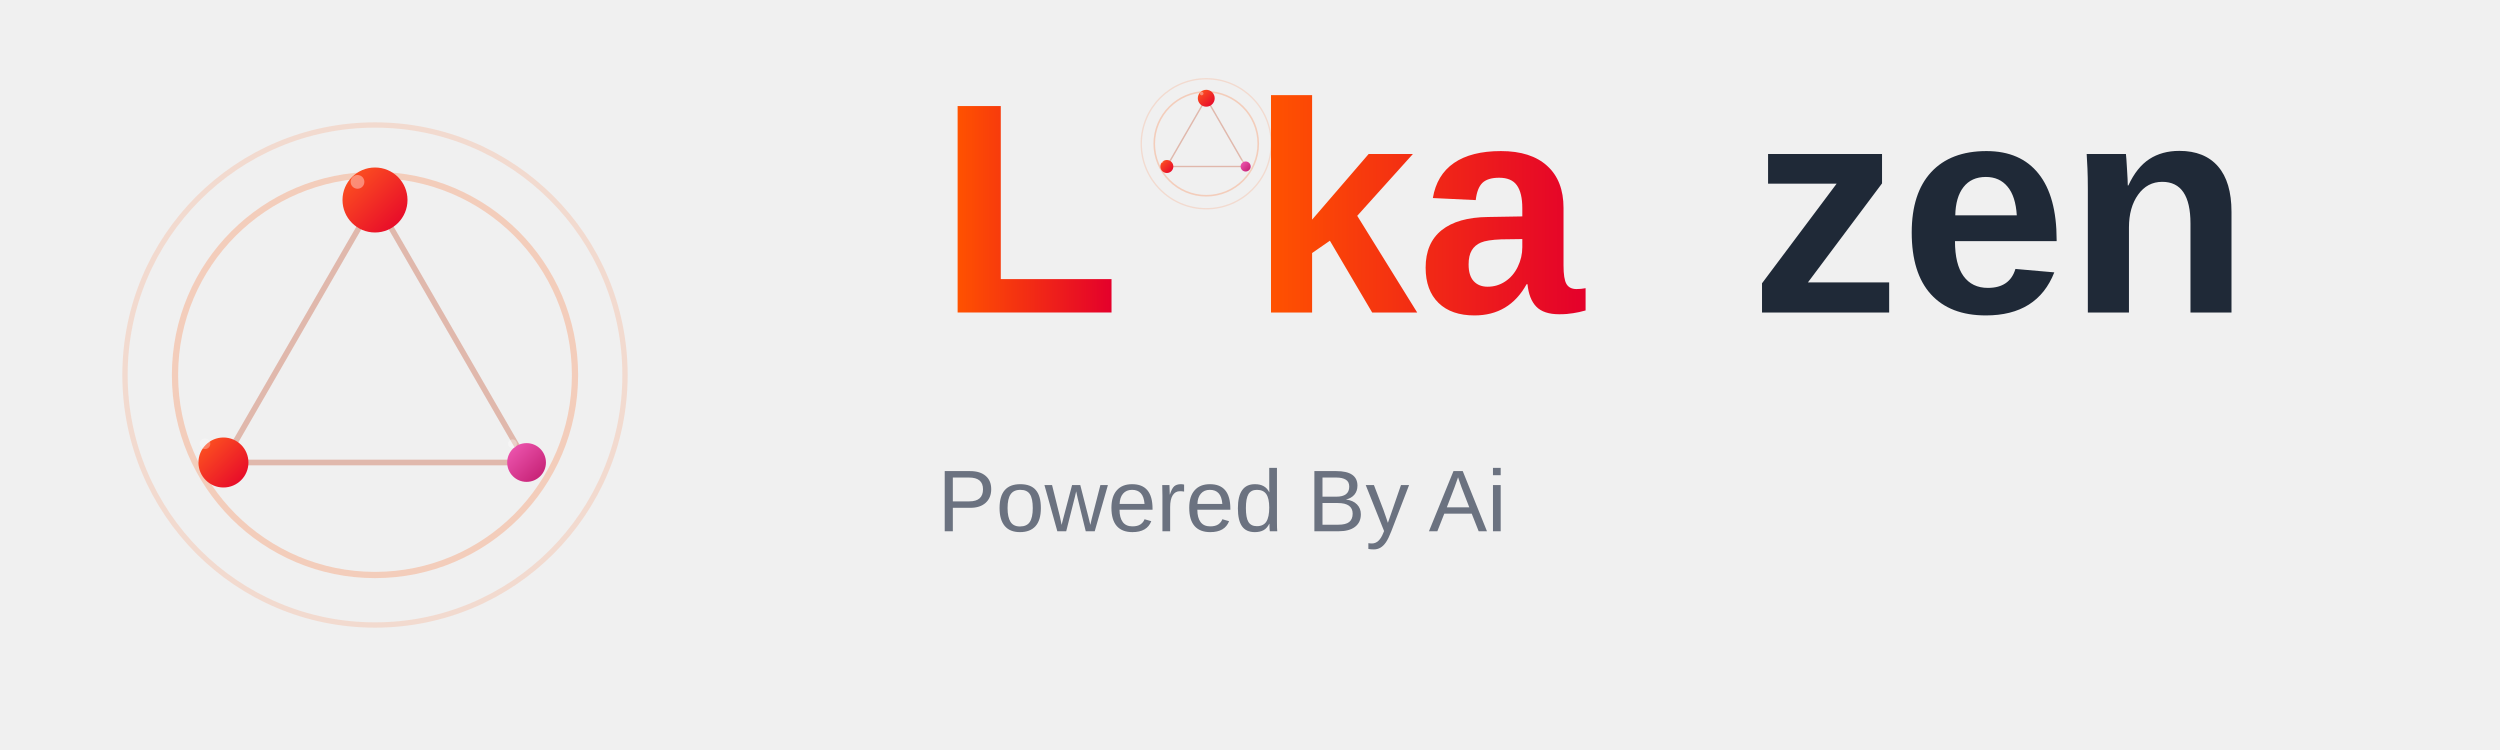
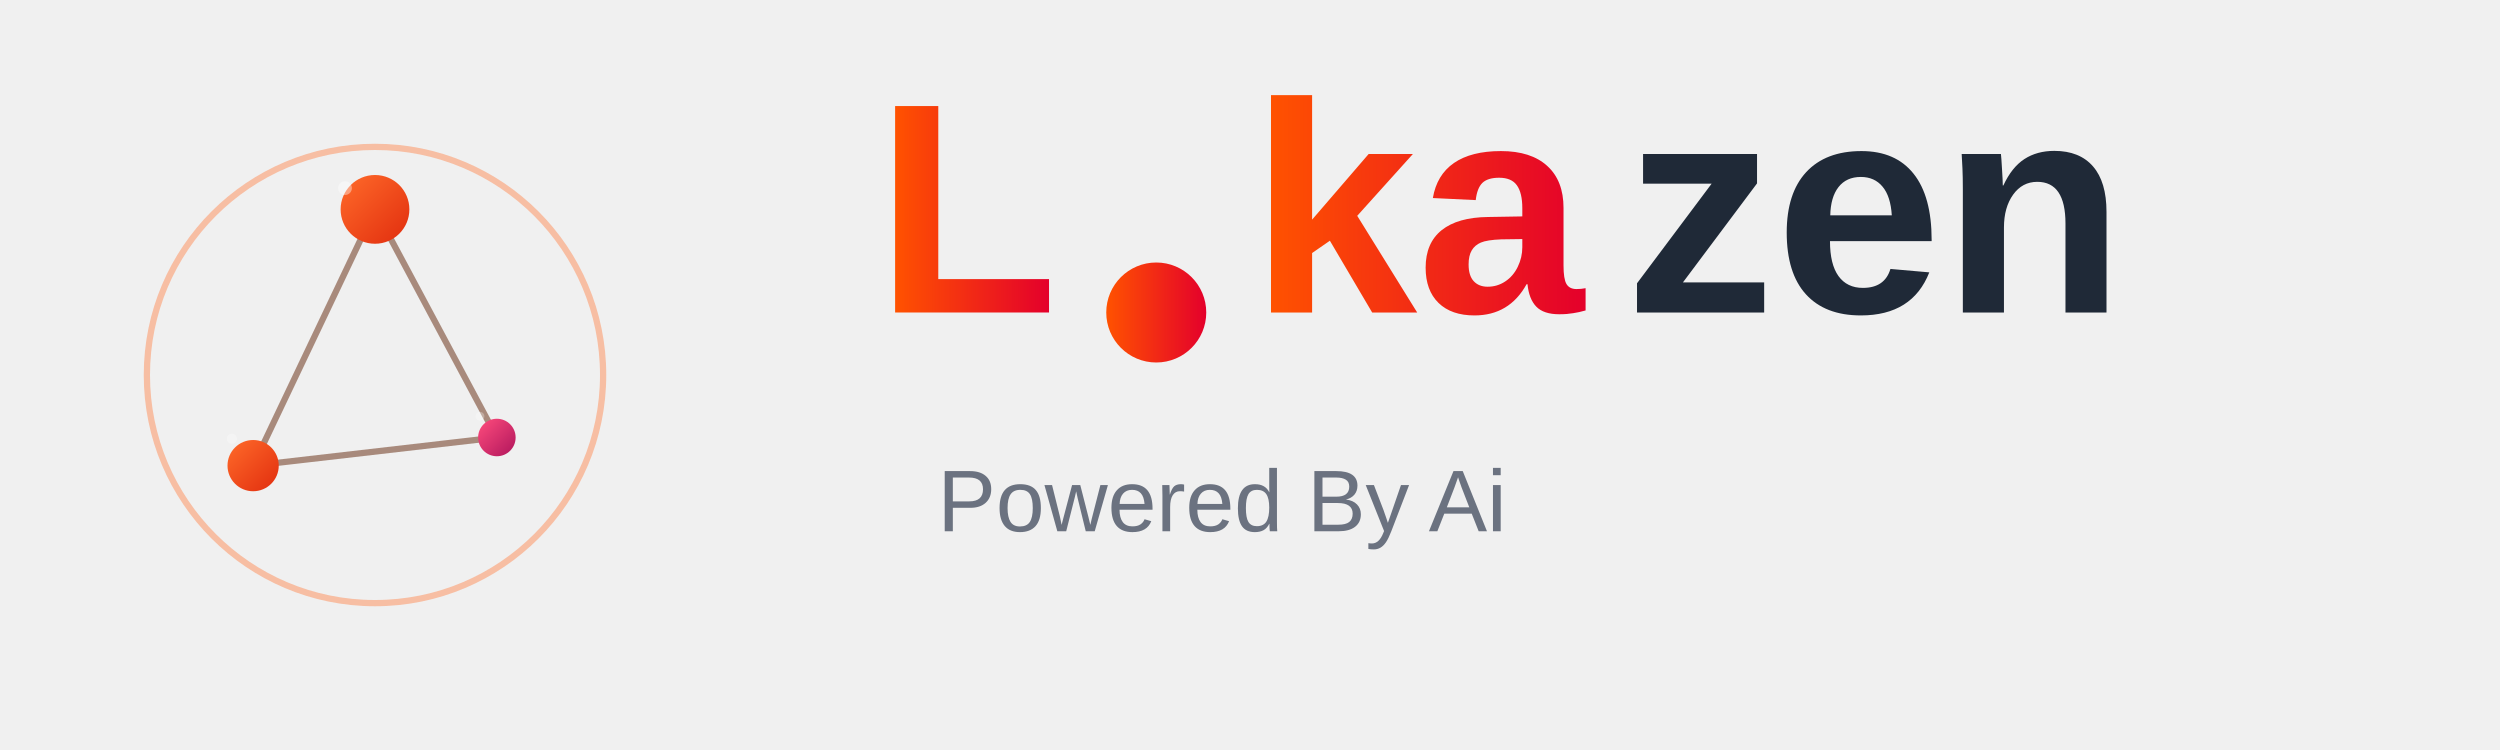
<svg xmlns="http://www.w3.org/2000/svg" width="400" height="120" viewBox="0 0 400 120">
  <defs>
-     <linearGradient id="textGradient" x1="0%" y1="0%" x2="100%" y2="0%">
+     <linearGradient id="textGrad" x1="0%" y1="0%" x2="100%" y2="0%">
      <stop offset="0%" style="stop-color:#FF5200;stop-opacity:1" />
      <stop offset="100%" style="stop-color:#E4002B;stop-opacity:1" />
    </linearGradient>
-     <linearGradient id="txtGO" x1="0%" y1="0%" x2="100%" y2="100%">
-       <stop offset="0%" stop-color="#FF5A1F" />
-       <stop offset="100%" stop-color="#E4002B" />
+     <linearGradient id="gO" x1="0%" y1="0%" x2="100%" y2="100%">
+       <stop offset="0%" stop-color="#FF6B2A" />
+       <stop offset="100%" stop-color="#E12D0E" />
    </linearGradient>
-     <linearGradient id="txtGM" x1="0%" y1="0%" x2="100%" y2="100%">
-       <stop offset="0%" stop-color="#F15BB5" />
-       <stop offset="100%" stop-color="#C11B6E" />
+     <linearGradient id="gM" x1="0%" y1="0%" x2="100%" y2="100%">
+       <stop offset="0%" stop-color="#FF4D7D" />
+       <stop offset="100%" stop-color="#B0155C" />
    </linearGradient>
  </defs>
  <g transform="translate(0, 10)">
-     <circle cx="60" cy="50" r="32" fill="none" stroke="rgba(255,82,0,0.22)" stroke-width="1" />
-     <circle cx="60" cy="50" r="40" fill="none" stroke="rgba(255,82,0,0.14)" stroke-width="0.85" />
+     <circle cx="60" cy="50" r="36.5" fill="none" stroke="rgba(255, 130, 70, 0.45)" stroke-width="1" />
    <g>
      <animateTransform attributeName="transform" type="translate" values="0 0; 0 -0.5; 0 0" dur="4.5s" repeatCount="indefinite" />
-       <line x1="60" y1="22" x2="35.75" y2="64" stroke="rgba(200,100,70,0.4)" stroke-width="0.9" stroke-linecap="round" />
-       <line x1="60" y1="22" x2="84.25" y2="64" stroke="rgba(200,100,70,0.4)" stroke-width="0.9" stroke-linecap="round" />
-       <line x1="35.75" y1="64" x2="84.25" y2="64" stroke="rgba(200,100,70,0.4)" stroke-width="0.9" stroke-linecap="round" />
-       <circle cx="60" cy="22" r="5.2" fill="url(#txtGO)" />
-       <circle cx="57.2" cy="19.1" r="1.1" fill="white" fill-opacity="0.38" />
-       <circle cx="35.75" cy="64" r="4" fill="url(#txtGO)" />
-       <circle cx="32.8" cy="61" r="0.85" fill="white" fill-opacity="0.3" />
-       <circle cx="84.25" cy="64" r="3.1" fill="url(#txtGM)" />
-       <circle cx="82" cy="61" r="0.7" fill="white" fill-opacity="0.35" />
+       <line x1="60" y1="23.5" x2="40.5" y2="64.5" stroke="rgba(110, 55, 30, 0.55)" stroke-width="1" stroke-linecap="round" />
+       <line x1="60" y1="23.5" x2="79.5" y2="60" stroke="rgba(110, 55, 30, 0.55)" stroke-width="1" stroke-linecap="round" />
+       <line x1="40.5" y1="64.5" x2="79.5" y2="60" stroke="rgba(110, 55, 30, 0.55)" stroke-width="1" stroke-linecap="round" />
+       <circle cx="60" cy="23.5" r="5.5" fill="url(#gO)" />
+       <circle cx="55.2" cy="20.1" r="1.1" fill="white" fill-opacity="0.4" />
+       <circle cx="40.5" cy="64.5" r="4.1" fill="url(#gO)" />
+       <circle cx="37.1" cy="60.2" r="0.8" fill="white" fill-opacity="0.3" />
+       <circle cx="79.5" cy="60" r="3" fill="url(#gM)" />
+       <circle cx="76.8" cy="56.6" r="0.7" fill="white" fill-opacity="0.3" />
    </g>
  </g>
-   <text x="150" y="50" font-family="Arial, sans-serif" font-size="48" font-weight="900" fill="url(#textGradient)">
-     L
-   </text>
-   <g transform="translate(180, 10) scale(0.26)">
-     <circle cx="50" cy="50" r="32" fill="none" stroke="rgba(255,82,0,0.22)" stroke-width="1" />
-     <circle cx="50" cy="50" r="40" fill="none" stroke="rgba(255,82,0,0.14)" stroke-width="0.85" />
-     <g>
-       <animateTransform attributeName="transform" type="translate" values="0 0; 0 -0.5; 0 0" dur="4.5s" repeatCount="indefinite" />
-       <line x1="50" y1="22" x2="25.75" y2="64" stroke="rgba(200,100,70,0.4)" stroke-width="0.9" stroke-linecap="round" />
-       <line x1="50" y1="22" x2="74.25" y2="64" stroke="rgba(200,100,70,0.4)" stroke-width="0.9" stroke-linecap="round" />
-       <line x1="25.75" y1="64" x2="74.25" y2="64" stroke="rgba(200,100,70,0.4)" stroke-width="0.9" stroke-linecap="round" />
-       <circle cx="50" cy="22" r="5.2" fill="url(#txtGO)" />
-       <circle cx="47.2" cy="19.1" r="1.1" fill="white" fill-opacity="0.38" />
-       <circle cx="25.75" cy="64" r="4" fill="url(#txtGO)" />
-       <circle cx="22.8" cy="61" r="0.85" fill="white" fill-opacity="0.3" />
-       <circle cx="74.25" cy="64" r="3.1" fill="url(#txtGM)" />
-       <circle cx="72" cy="61" r="0.7" fill="white" fill-opacity="0.35" />
-     </g>
-   </g>
-   <text x="200" y="50" font-family="Arial, sans-serif" font-size="48" font-weight="900" fill="url(#textGradient)">
-     ka
-   </text>
-   <text x="280" y="50" font-family="Arial, sans-serif" font-size="48" font-weight="900" fill="#1F2937">
-     zen
-   </text>
-   <text x="150" y="85" font-family="Arial, sans-serif" font-size="14" font-weight="500" fill="#6B7280">
-     Powered By Ai
-   </text>
+   <text x="140" y="50" font-family="Arial, sans-serif" font-size="48" font-weight="900" fill="url(#textGrad)">L</text>
+   <circle cx="185" cy="50" r="8" fill="url(#textGrad)">
+     <animate attributeName="r" values="7.5;8.5;7.5" dur="3s" repeatCount="indefinite" />
+   </circle>
+   <text x="200" y="50" font-family="Arial, sans-serif" font-size="48" font-weight="900" fill="url(#textGrad)">ka</text>
+   <text x="260" y="50" font-family="Arial, sans-serif" font-size="48" font-weight="900" fill="#1F2937">zen</text>
+   <text x="150" y="85" font-family="Arial, sans-serif" font-size="14" font-weight="500" fill="#6B7280">Powered By Ai</text>
</svg>
